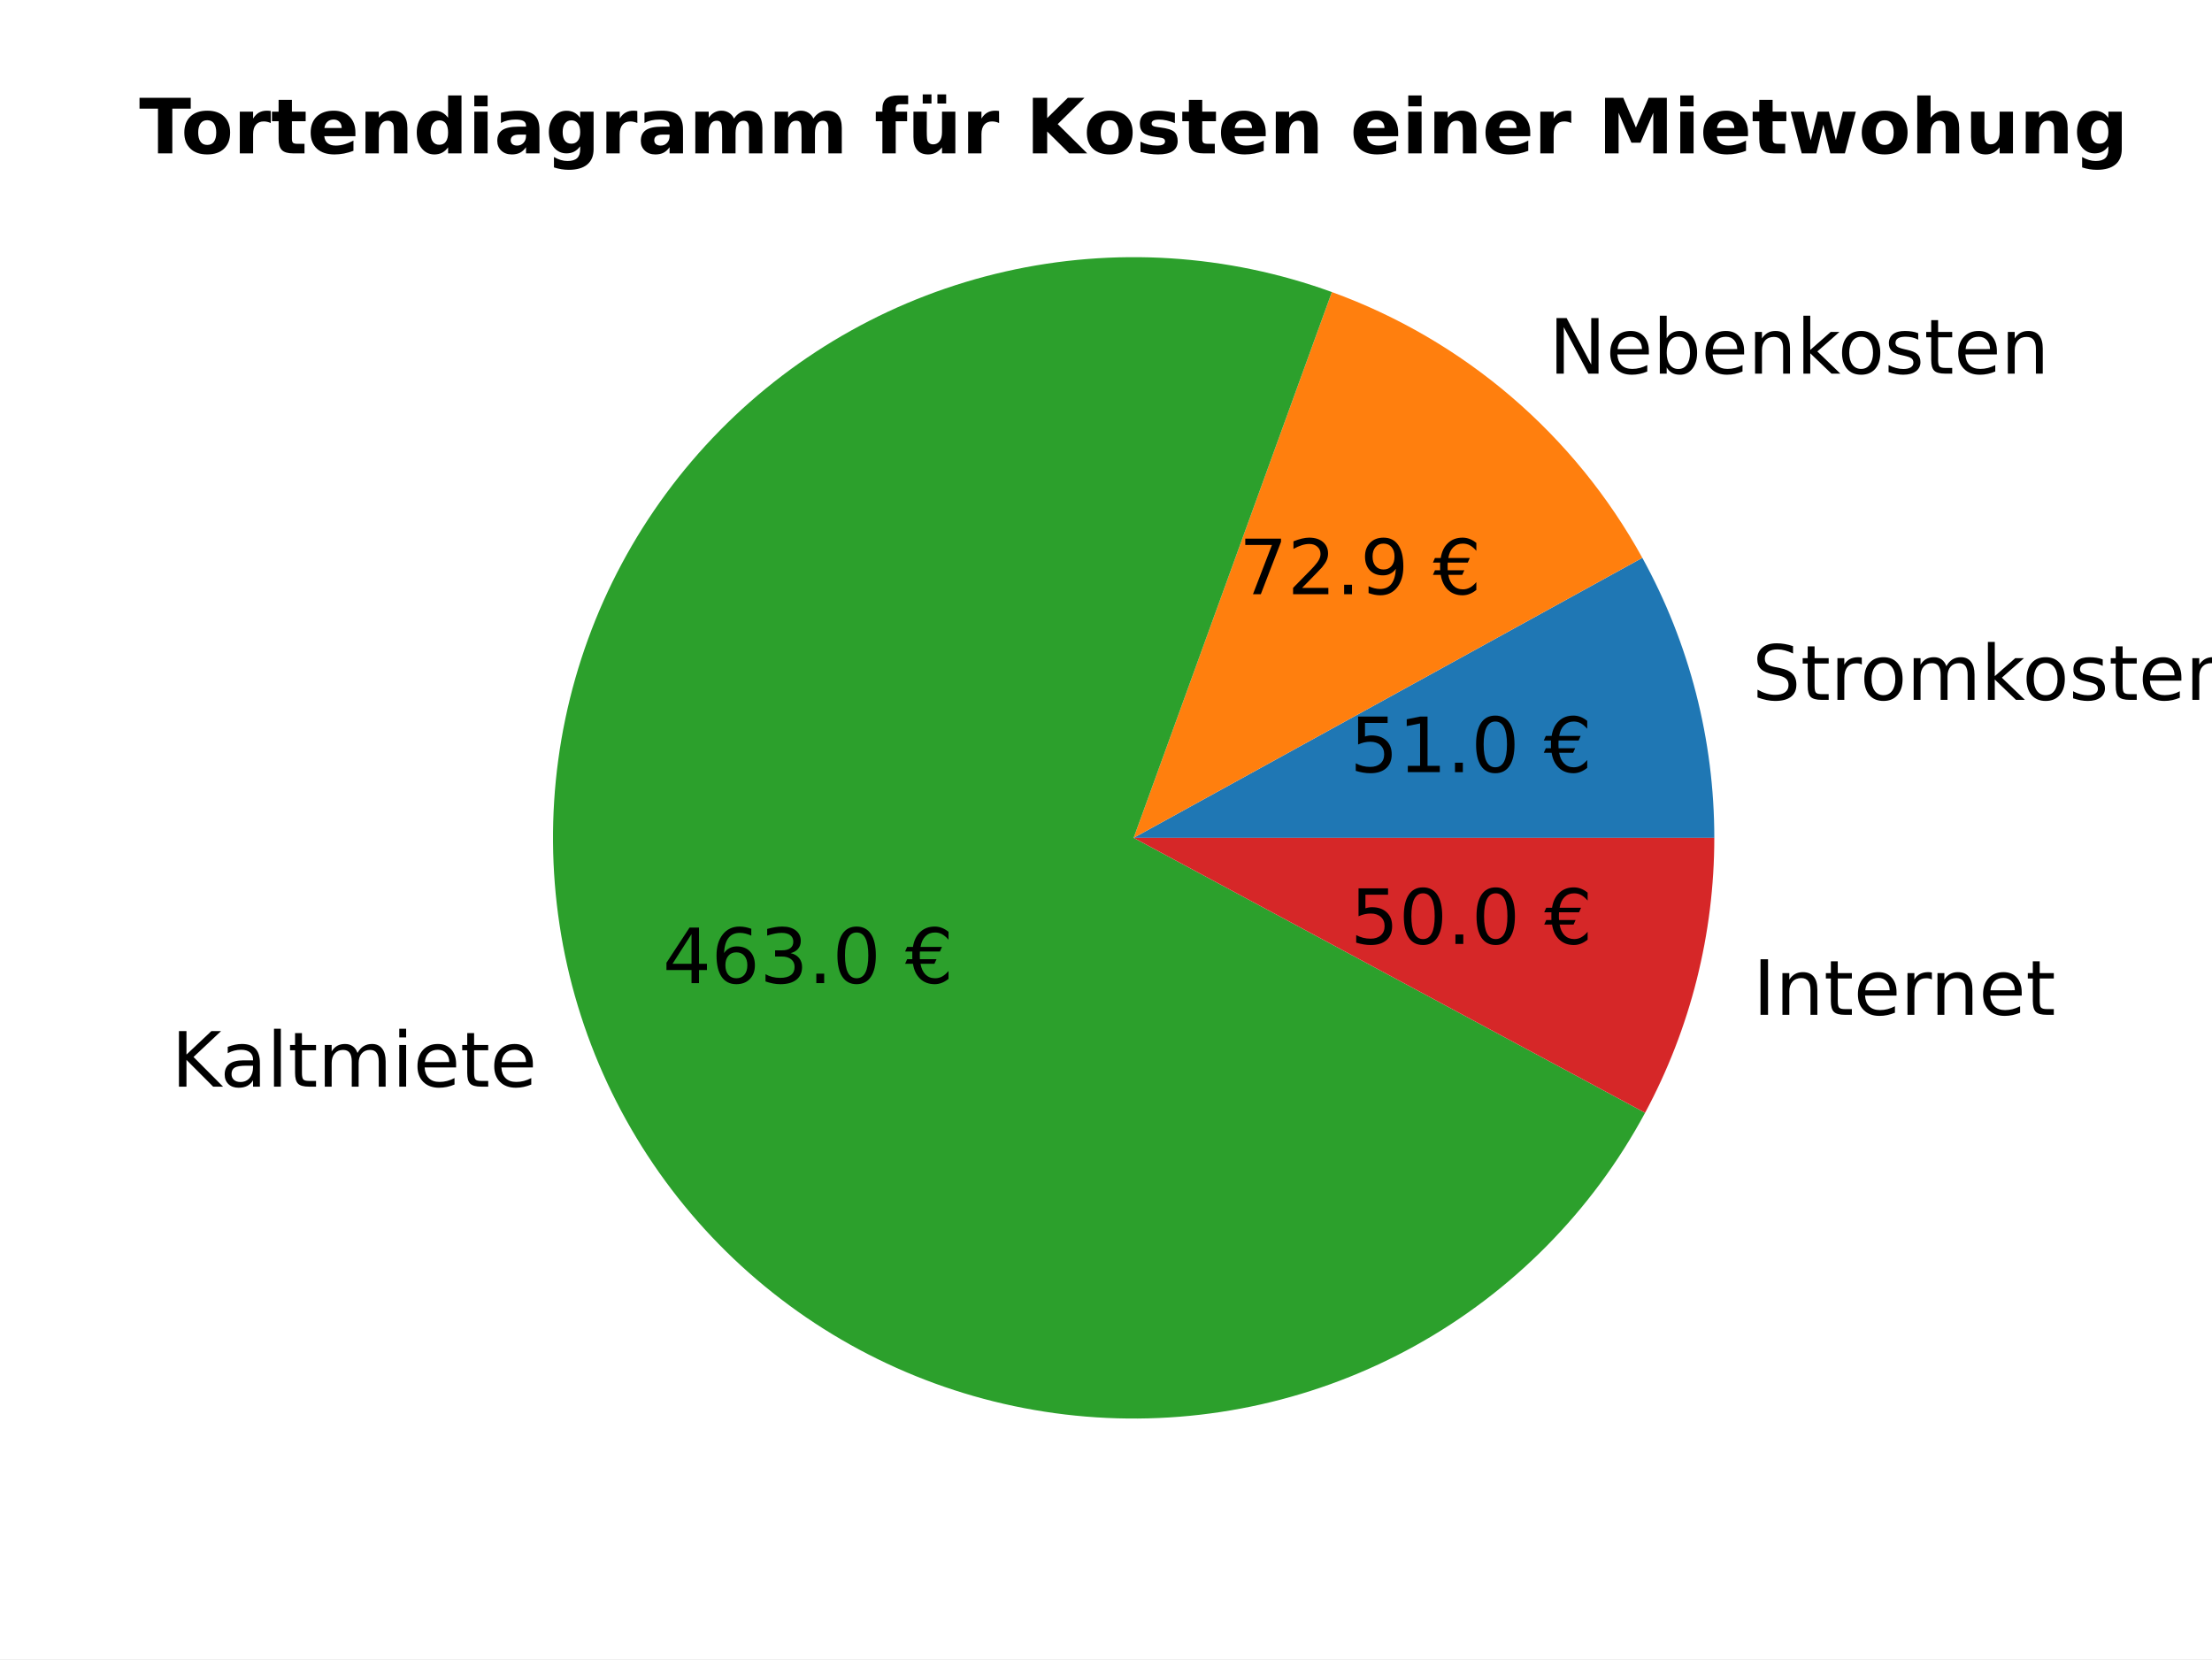
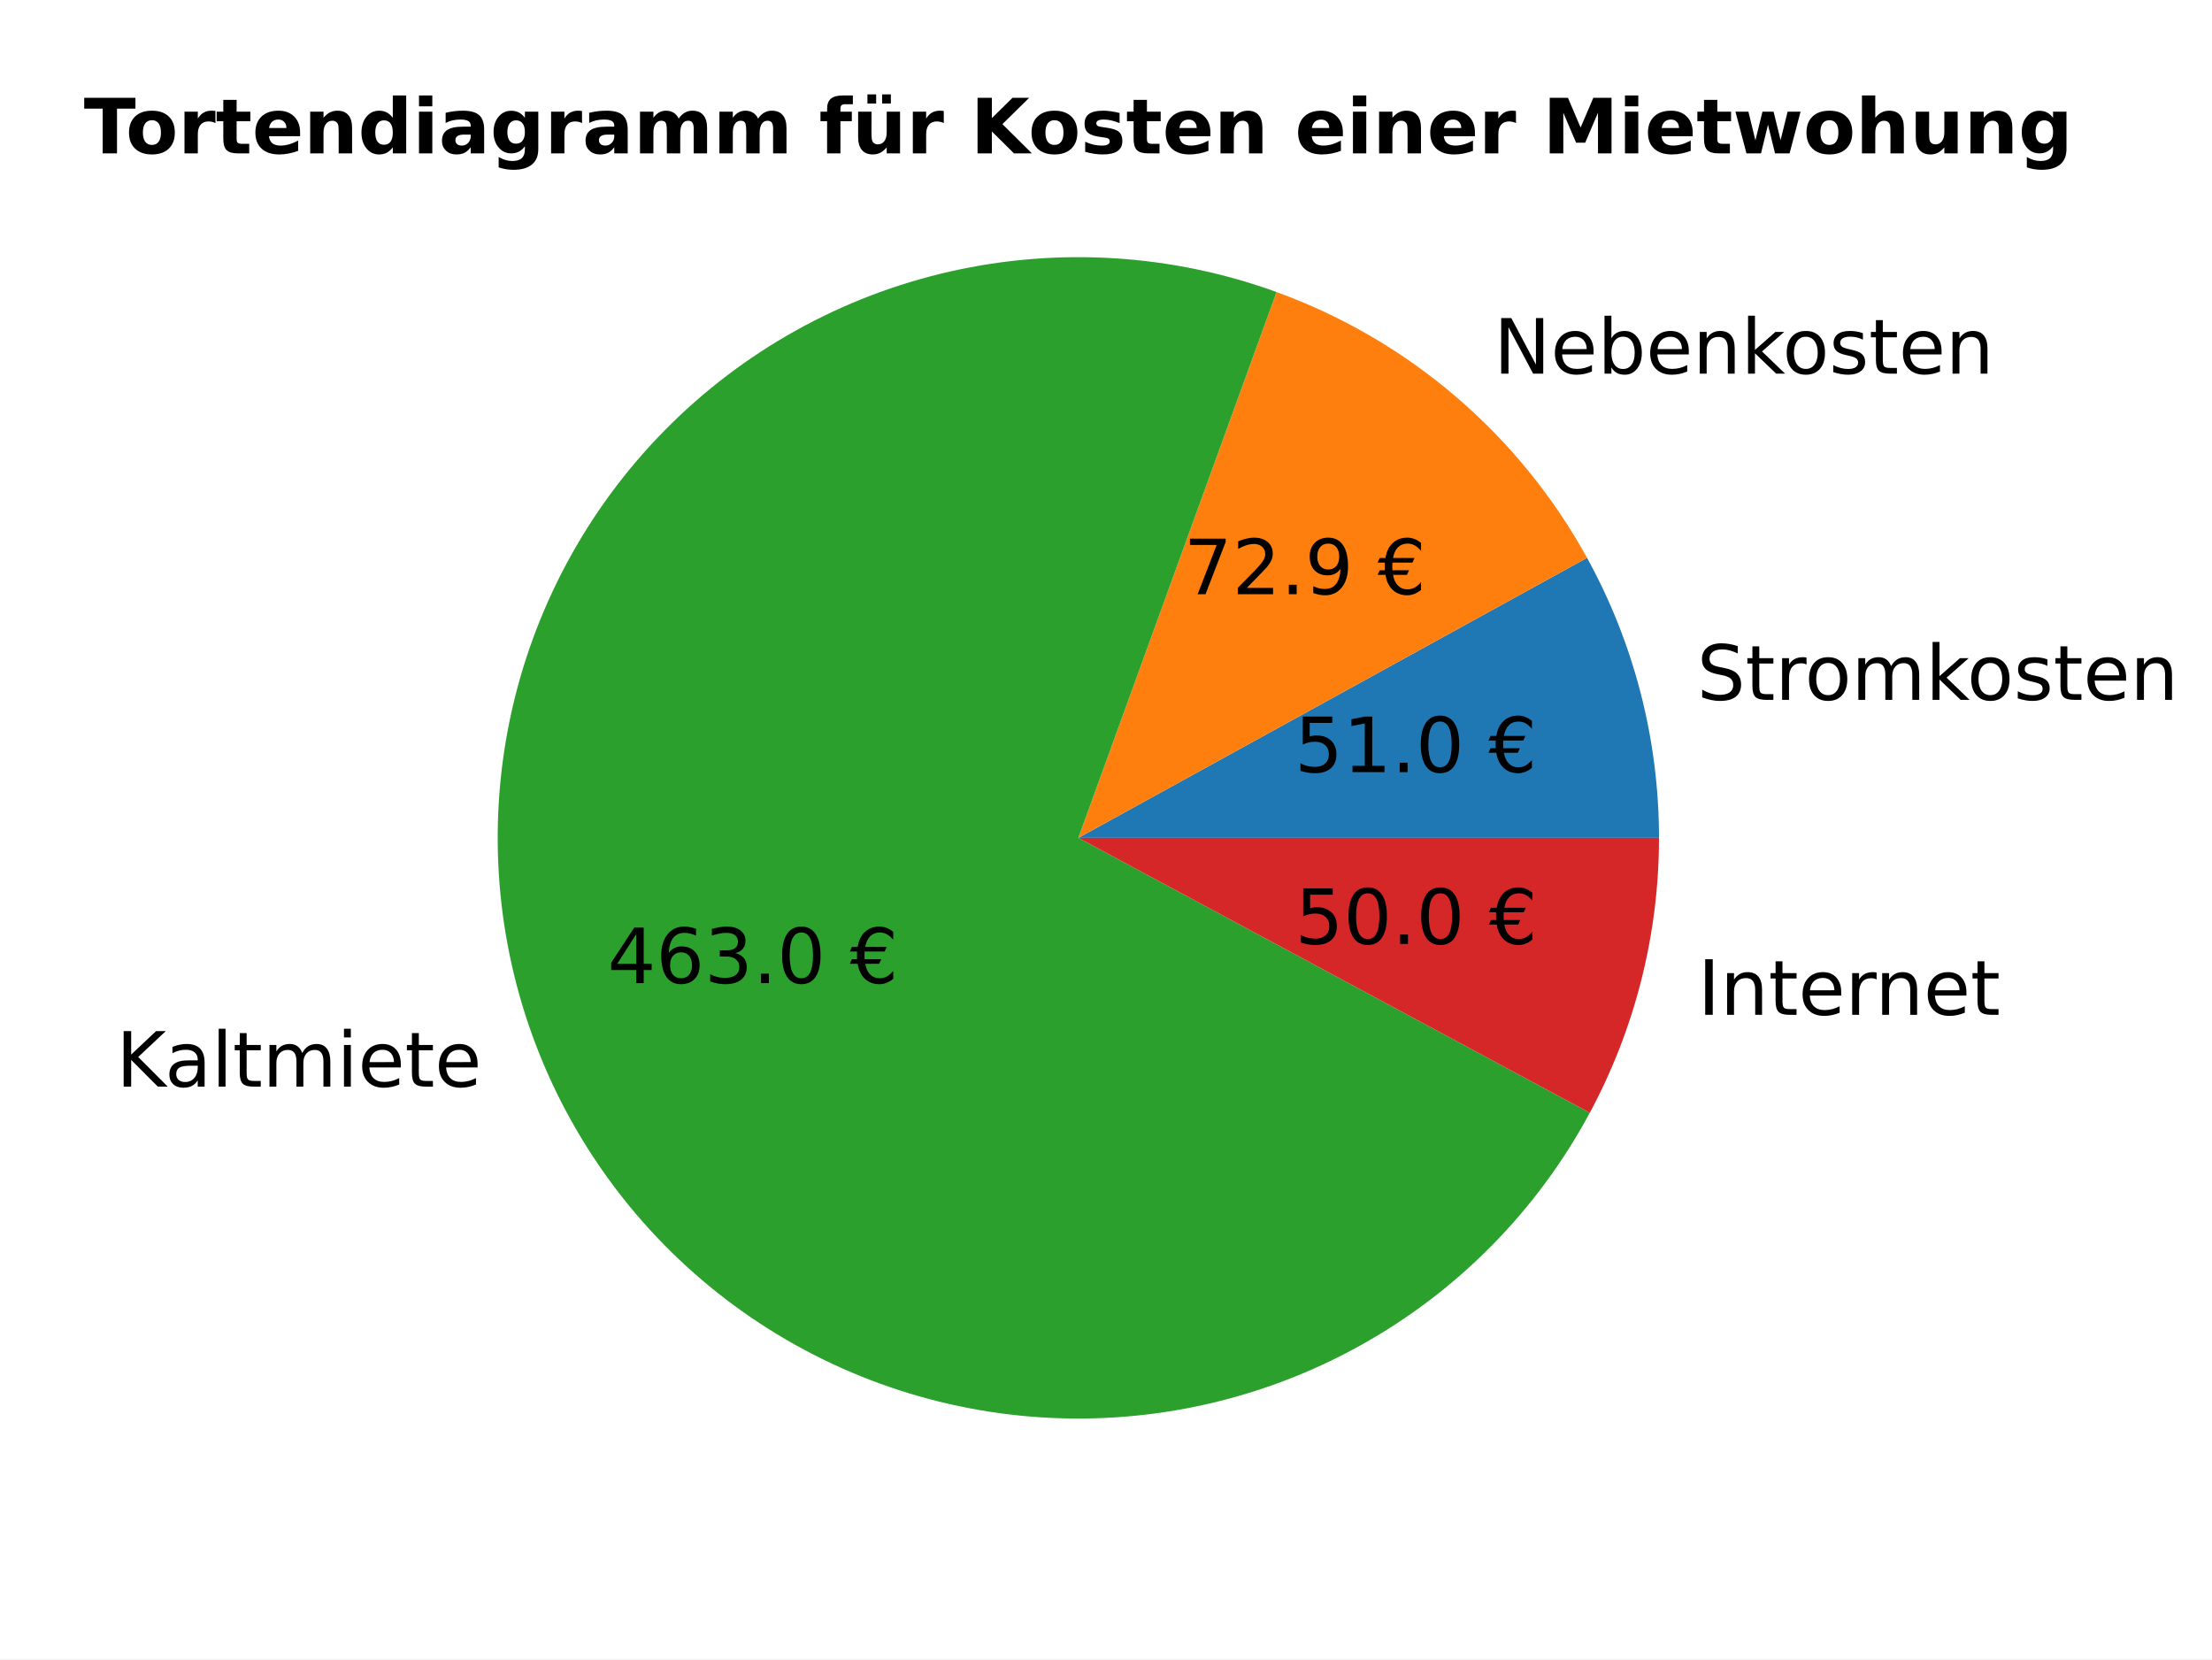
<svg xmlns="http://www.w3.org/2000/svg" xmlns:xlink="http://www.w3.org/1999/xlink" width="290.268pt" height="217.701pt" viewBox="0 0 290.268 217.701" version="1.1">
  <defs>
    <style type="text/css">*{stroke-linejoin: round; stroke-linecap: butt}</style>
  </defs>
  <g id="figure_1">
    <g id="patch_1">
      <path d="M 0 217.701  L 290.268 217.701  L 290.268 0  L 0 0  z " style="fill: #ffffff" />
    </g>
    <g id="axes_1">
      <g id="patch_2">
-         <path d="M 224.958 109.939  C 224.958 103.54 224.152 97.167 222.559 90.971  C 220.966 84.774 218.599 78.802 215.514 73.197  L 148.762 109.939  z " style="fill: #1f77b4" />
+         <path d="M 217.701 109.939  C 217.701 103.54 216.895 97.167 215.302 90.971  C 213.709 84.774 211.342 78.802 208.257 73.197  L 141.505 109.939  z " style="fill: #1f77b4" />
      </g>
      <g id="patch_3">
-         <path d="M 215.514 73.197  C 211.097 65.173 205.27 58.012 198.313 52.056  C 191.356 46.1 183.381 41.447 174.773 38.321  L 148.762 109.939  z " style="fill: #ff7f0e" />
+         <path d="M 208.257 73.197  C 203.841 65.173 198.014 58.012 191.056 52.056  C 184.099 46.1 176.125 41.447 167.516 38.321  L 141.505 109.939  z " style="fill: #ff7f0e" />
      </g>
      <g id="patch_4">
-         <path d="M 174.773 38.321  C 161.051 33.337 146.182 32.4 131.943 35.623  C 117.704 38.845 104.687 46.093 94.448 56.499  C 84.209 66.906 77.174 80.039 74.183 94.328  C 71.192 108.617 72.37 123.469 77.575 137.109  C 82.781 150.748 91.799 162.608 103.55 171.27  C 115.3 179.933 129.297 185.039 143.866 185.977  C 158.435 186.915 172.97 183.646 185.735 176.562  C 198.5 169.478 208.964 158.873 215.876 146.014  L 148.762 109.939  z " style="fill: #2ca02c" />
+         <path d="M 167.516 38.321  C 153.794 33.337 138.925 32.4 124.686 35.623  C 110.448 38.845 97.43 46.093 87.192 56.499  C 76.953 66.906 69.917 80.039 66.926 94.328  C 63.935 108.617 65.113 123.469 70.319 137.109  C 75.524 150.748 84.542 162.608 96.293 171.27  C 108.044 179.933 122.04 185.039 136.609 185.977  C 151.178 186.915 165.714 183.646 178.479 176.562  C 191.244 169.478 201.708 158.873 208.62 146.014  L 141.505 109.939  z " style="fill: #2ca02c" />
      </g>
      <g id="patch_5">
-         <path d="M 215.876 146.014  C 218.846 140.49 221.121 134.621 222.652 128.539  C 224.183 122.457 224.958 116.21 224.958 109.939  L 148.762 109.939  z " style="fill: #d62728" />
+         <path d="M 208.62 146.014  C 211.589 140.49 213.865 134.621 215.396 128.539  C 216.927 122.457 217.701 116.21 217.701 109.939  L 141.505 109.939  z " style="fill: #d62728" />
      </g>
      <g id="matplotlib.axis_1" />
      <g id="matplotlib.axis_2" />
      <g id="text_1">
-         <g transform="translate(229.9384 91.83306) scale(0.1 -0.1)">
+         <g transform="translate(222.6817 91.83306) scale(0.1 -0.1)">
          <defs>
            <path id="DejaVuSans-53" d="M 3425 4513  L 3425 3897  Q 3066 4069 2747 4153  Q 2428 4238 2131 4238  Q 1616 4238 1336 4038  Q 1056 3838 1056 3469  Q 1056 3159 1242 3001  Q 1428 2844 1947 2747  L 2328 2669  Q 3034 2534 3370 2195  Q 3706 1856 3706 1288  Q 3706 609 3251 259  Q 2797 -91 1919 -91  Q 1588 -91 1214 -16  Q 841 59 441 206  L 441 856  Q 825 641 1194 531  Q 1563 422 1919 422  Q 2459 422 2753 634  Q 3047 847 3047 1241  Q 3047 1584 2836 1778  Q 2625 1972 2144 2069  L 1759 2144  Q 1053 2284 737 2584  Q 422 2884 422 3419  Q 422 4038 858 4394  Q 1294 4750 2059 4750  Q 2388 4750 2728 4690  Q 3069 4631 3425 4513  z " transform="scale(0.015625)" />
            <path id="DejaVuSans-74" d="M 1172 4494  L 1172 3500  L 2356 3500  L 2356 3053  L 1172 3053  L 1172 1153  Q 1172 725 1289 603  Q 1406 481 1766 481  L 2356 481  L 2356 0  L 1766 0  Q 1100 0 847 248  Q 594 497 594 1153  L 594 3053  L 172 3053  L 172 3500  L 594 3500  L 594 4494  L 1172 4494  z " transform="scale(0.015625)" />
            <path id="DejaVuSans-72" d="M 2631 2963  Q 2534 3019 2420 3045  Q 2306 3072 2169 3072  Q 1681 3072 1420 2755  Q 1159 2438 1159 1844  L 1159 0  L 581 0  L 581 3500  L 1159 3500  L 1159 2956  Q 1341 3275 1631 3429  Q 1922 3584 2338 3584  Q 2397 3584 2469 3576  Q 2541 3569 2628 3553  L 2631 2963  z " transform="scale(0.015625)" />
            <path id="DejaVuSans-6f" d="M 1959 3097  Q 1497 3097 1228 2736  Q 959 2375 959 1747  Q 959 1119 1226 758  Q 1494 397 1959 397  Q 2419 397 2687 759  Q 2956 1122 2956 1747  Q 2956 2369 2687 2733  Q 2419 3097 1959 3097  z M 1959 3584  Q 2709 3584 3137 3096  Q 3566 2609 3566 1747  Q 3566 888 3137 398  Q 2709 -91 1959 -91  Q 1206 -91 779 398  Q 353 888 353 1747  Q 353 2609 779 3096  Q 1206 3584 1959 3584  z " transform="scale(0.015625)" />
            <path id="DejaVuSans-6d" d="M 3328 2828  Q 3544 3216 3844 3400  Q 4144 3584 4550 3584  Q 5097 3584 5394 3201  Q 5691 2819 5691 2113  L 5691 0  L 5113 0  L 5113 2094  Q 5113 2597 4934 2840  Q 4756 3084 4391 3084  Q 3944 3084 3684 2787  Q 3425 2491 3425 1978  L 3425 0  L 2847 0  L 2847 2094  Q 2847 2600 2669 2842  Q 2491 3084 2119 3084  Q 1678 3084 1418 2786  Q 1159 2488 1159 1978  L 1159 0  L 581 0  L 581 3500  L 1159 3500  L 1159 2956  Q 1356 3278 1631 3431  Q 1906 3584 2284 3584  Q 2666 3584 2933 3390  Q 3200 3197 3328 2828  z " transform="scale(0.015625)" />
            <path id="DejaVuSans-6b" d="M 581 4863  L 1159 4863  L 1159 1991  L 2875 3500  L 3609 3500  L 1753 1863  L 3688 0  L 2938 0  L 1159 1709  L 1159 0  L 581 0  L 581 4863  z " transform="scale(0.015625)" />
            <path id="DejaVuSans-73" d="M 2834 3397  L 2834 2853  Q 2591 2978 2328 3040  Q 2066 3103 1784 3103  Q 1356 3103 1142 2972  Q 928 2841 928 2578  Q 928 2378 1081 2264  Q 1234 2150 1697 2047  L 1894 2003  Q 2506 1872 2764 1633  Q 3022 1394 3022 966  Q 3022 478 2636 193  Q 2250 -91 1575 -91  Q 1294 -91 989 -36  Q 684 19 347 128  L 347 722  Q 666 556 975 473  Q 1284 391 1588 391  Q 1994 391 2212 530  Q 2431 669 2431 922  Q 2431 1156 2273 1281  Q 2116 1406 1581 1522  L 1381 1569  Q 847 1681 609 1914  Q 372 2147 372 2553  Q 372 3047 722 3315  Q 1072 3584 1716 3584  Q 2034 3584 2315 3537  Q 2597 3491 2834 3397  z " transform="scale(0.015625)" />
            <path id="DejaVuSans-65" d="M 3597 1894  L 3597 1613  L 953 1613  Q 991 1019 1311 708  Q 1631 397 2203 397  Q 2534 397 2845 478  Q 3156 559 3463 722  L 3463 178  Q 3153 47 2828 -22  Q 2503 -91 2169 -91  Q 1331 -91 842 396  Q 353 884 353 1716  Q 353 2575 817 3079  Q 1281 3584 2069 3584  Q 2775 3584 3186 3129  Q 3597 2675 3597 1894  z M 3022 2063  Q 3016 2534 2758 2815  Q 2500 3097 2075 3097  Q 1594 3097 1305 2825  Q 1016 2553 972 2059  L 3022 2063  z " transform="scale(0.015625)" />
            <path id="DejaVuSans-6e" d="M 3513 2113  L 3513 0  L 2938 0  L 2938 2094  Q 2938 2591 2744 2837  Q 2550 3084 2163 3084  Q 1697 3084 1428 2787  Q 1159 2491 1159 1978  L 1159 0  L 581 0  L 581 3500  L 1159 3500  L 1159 2956  Q 1366 3272 1645 3428  Q 1925 3584 2291 3584  Q 2894 3584 3203 3211  Q 3513 2838 3513 2113  z " transform="scale(0.015625)" />
          </defs>
          <use xlink:href="#DejaVuSans-53" />
          <use xlink:href="#DejaVuSans-74" transform="translate(63.47656 0)" />
          <use xlink:href="#DejaVuSans-72" transform="translate(102.6855 0)" />
          <use xlink:href="#DejaVuSans-6f" transform="translate(141.5488 0)" />
          <use xlink:href="#DejaVuSans-6d" transform="translate(202.7305 0)" />
          <use xlink:href="#DejaVuSans-6b" transform="translate(300.1426 0)" />
          <use xlink:href="#DejaVuSans-6f" transform="translate(354.4277 0)" />
          <use xlink:href="#DejaVuSans-73" transform="translate(415.6094 0)" />
          <use xlink:href="#DejaVuSans-74" transform="translate(467.709 0)" />
          <use xlink:href="#DejaVuSans-65" transform="translate(506.918 0)" />
          <use xlink:href="#DejaVuSans-6e" transform="translate(568.4414 0)" />
        </g>
      </g>
      <g id="text_2">
-         <g transform="translate(177.137 101.3172) scale(0.1 -0.1)">
+         <g transform="translate(169.8803 101.3172) scale(0.1 -0.1)">
          <defs>
            <path id="DejaVuSans-35" d="M 691 4666  L 3169 4666  L 3169 4134  L 1269 4134  L 1269 2991  Q 1406 3038 1543 3061  Q 1681 3084 1819 3084  Q 2600 3084 3056 2656  Q 3513 2228 3513 1497  Q 3513 744 3044 326  Q 2575 -91 1722 -91  Q 1428 -91 1123 -41  Q 819 9 494 109  L 494 744  Q 775 591 1075 516  Q 1375 441 1709 441  Q 2250 441 2565 725  Q 2881 1009 2881 1497  Q 2881 1984 2565 2268  Q 2250 2553 1709 2553  Q 1456 2553 1204 2497  Q 953 2441 691 2322  L 691 4666  z " transform="scale(0.015625)" />
            <path id="DejaVuSans-31" d="M 794 531  L 1825 531  L 1825 4091  L 703 3866  L 703 4441  L 1819 4666  L 2450 4666  L 2450 531  L 3481 531  L 3481 0  L 794 0  L 794 531  z " transform="scale(0.015625)" />
            <path id="DejaVuSans-2e" d="M 684 794  L 1344 794  L 1344 0  L 684 0  L 684 794  z " transform="scale(0.015625)" />
            <path id="DejaVuSans-30" d="M 2034 4250  Q 1547 4250 1301 3770  Q 1056 3291 1056 2328  Q 1056 1369 1301 889  Q 1547 409 2034 409  Q 2525 409 2770 889  Q 3016 1369 3016 2328  Q 3016 3291 2770 3770  Q 2525 4250 2034 4250  z M 2034 4750  Q 2819 4750 3233 4129  Q 3647 3509 3647 2328  Q 3647 1150 3233 529  Q 2819 -91 2034 -91  Q 1250 -91 836 529  Q 422 1150 422 2328  Q 422 3509 836 4129  Q 1250 4750 2034 4750  z " transform="scale(0.015625)" />
            <path id="DejaVuSans-20" transform="scale(0.015625)" />
            <path id="DejaVuSans-20ac" d="M 3647 4306  L 3647 3641  Q 3363 3969 3098 4109  Q 2834 4250 2516 4250  Q 2025 4250 1709 3937  Q 1394 3625 1294 3041  L 3097 3041  L 2925 2656  L 1244 2656  Q 1238 2581 1236 2509  Q 1234 2438 1234 2328  Q 1234 2228 1236 2156  Q 1238 2084 1244 2009  L 2638 2009  L 2463 1625  L 1294 1625  Q 1394 1041 1709 725  Q 2025 409 2516 409  Q 2834 409 3098 550  Q 3363 691 3647 1019  L 3647 359  Q 3369 134 3080 21  Q 2791 -91 2491 -91  Q 1750 -91 1267 362  Q 784 816 659 1625  L 0 1625  L 172 2009  L 606 2009  Q 606 2081 604 2154  Q 603 2228 603 2328  Q 603 2438 604 2511  Q 606 2584 606 2656  L 0 2656  L 172 3041  L 659 3041  Q 784 3844 1268 4297  Q 1753 4750 2491 4750  Q 2797 4750 3086 4639  Q 3375 4528 3647 4306  z " transform="scale(0.015625)" />
          </defs>
          <use xlink:href="#DejaVuSans-35" />
          <use xlink:href="#DejaVuSans-31" transform="translate(63.62305 0)" />
          <use xlink:href="#DejaVuSans-2e" transform="translate(127.2461 0)" />
          <use xlink:href="#DejaVuSans-30" transform="translate(159.0332 0)" />
          <use xlink:href="#DejaVuSans-20" transform="translate(222.6562 0)" />
          <use xlink:href="#DejaVuSans-20ac" transform="translate(254.4434 0)" />
        </g>
      </g>
      <g id="text_3">
-         <g transform="translate(203.2681 49.02681) scale(0.1 -0.1)">
+         <g transform="translate(196.0114 49.02681) scale(0.1 -0.1)">
          <defs>
            <path id="DejaVuSans-4e" d="M 628 4666  L 1478 4666  L 3547 763  L 3547 4666  L 4159 4666  L 4159 0  L 3309 0  L 1241 3903  L 1241 0  L 628 0  L 628 4666  z " transform="scale(0.015625)" />
            <path id="DejaVuSans-62" d="M 3116 1747  Q 3116 2381 2855 2742  Q 2594 3103 2138 3103  Q 1681 3103 1420 2742  Q 1159 2381 1159 1747  Q 1159 1113 1420 752  Q 1681 391 2138 391  Q 2594 391 2855 752  Q 3116 1113 3116 1747  z M 1159 2969  Q 1341 3281 1617 3432  Q 1894 3584 2278 3584  Q 2916 3584 3314 3078  Q 3713 2572 3713 1747  Q 3713 922 3314 415  Q 2916 -91 2278 -91  Q 1894 -91 1617 61  Q 1341 213 1159 525  L 1159 0  L 581 0  L 581 4863  L 1159 4863  L 1159 2969  z " transform="scale(0.015625)" />
          </defs>
          <use xlink:href="#DejaVuSans-4e" />
          <use xlink:href="#DejaVuSans-65" transform="translate(74.80469 0)" />
          <use xlink:href="#DejaVuSans-62" transform="translate(136.3281 0)" />
          <use xlink:href="#DejaVuSans-65" transform="translate(199.8047 0)" />
          <use xlink:href="#DejaVuSans-6e" transform="translate(261.3281 0)" />
          <use xlink:href="#DejaVuSans-6b" transform="translate(324.707 0)" />
          <use xlink:href="#DejaVuSans-6f" transform="translate(378.9922 0)" />
          <use xlink:href="#DejaVuSans-73" transform="translate(440.1738 0)" />
          <use xlink:href="#DejaVuSans-74" transform="translate(492.2734 0)" />
          <use xlink:href="#DejaVuSans-65" transform="translate(531.4824 0)" />
          <use xlink:href="#DejaVuSans-6e" transform="translate(593.0059 0)" />
        </g>
      </g>
      <g id="text_4">
-         <g transform="translate(162.5895 77.96832) scale(0.1 -0.1)">
+         <g transform="translate(155.3328 77.96832) scale(0.1 -0.1)">
          <defs>
            <path id="DejaVuSans-37" d="M 525 4666  L 3525 4666  L 3525 4397  L 1831 0  L 1172 0  L 2766 4134  L 525 4134  L 525 4666  z " transform="scale(0.015625)" />
            <path id="DejaVuSans-32" d="M 1228 531  L 3431 531  L 3431 0  L 469 0  L 469 531  Q 828 903 1448 1529  Q 2069 2156 2228 2338  Q 2531 2678 2651 2914  Q 2772 3150 2772 3378  Q 2772 3750 2511 3984  Q 2250 4219 1831 4219  Q 1534 4219 1204 4116  Q 875 4013 500 3803  L 500 4441  Q 881 4594 1212 4672  Q 1544 4750 1819 4750  Q 2544 4750 2975 4387  Q 3406 4025 3406 3419  Q 3406 3131 3298 2873  Q 3191 2616 2906 2266  Q 2828 2175 2409 1742  Q 1991 1309 1228 531  z " transform="scale(0.015625)" />
            <path id="DejaVuSans-39" d="M 703 97  L 703 672  Q 941 559 1184 500  Q 1428 441 1663 441  Q 2288 441 2617 861  Q 2947 1281 2994 2138  Q 2813 1869 2534 1725  Q 2256 1581 1919 1581  Q 1219 1581 811 2004  Q 403 2428 403 3163  Q 403 3881 828 4315  Q 1253 4750 1959 4750  Q 2769 4750 3195 4129  Q 3622 3509 3622 2328  Q 3622 1225 3098 567  Q 2575 -91 1691 -91  Q 1453 -91 1209 -44  Q 966 3 703 97  z M 1959 2075  Q 2384 2075 2632 2365  Q 2881 2656 2881 3163  Q 2881 3666 2632 3958  Q 2384 4250 1959 4250  Q 1534 4250 1286 3958  Q 1038 3666 1038 3163  Q 1038 2656 1286 2365  Q 1534 2075 1959 2075  z " transform="scale(0.015625)" />
          </defs>
          <use xlink:href="#DejaVuSans-37" />
          <use xlink:href="#DejaVuSans-32" transform="translate(63.62305 0)" />
          <use xlink:href="#DejaVuSans-2e" transform="translate(127.2461 0)" />
          <use xlink:href="#DejaVuSans-39" transform="translate(159.0332 0)" />
          <use xlink:href="#DejaVuSans-20" transform="translate(222.6562 0)" />
          <use xlink:href="#DejaVuSans-20ac" transform="translate(254.4434 0)" />
        </g>
      </g>
      <g id="text_5">
-         <g transform="translate(22.50203 142.5849) scale(0.1 -0.1)">
+         <g transform="translate(15.24534 142.5849) scale(0.1 -0.1)">
          <defs>
            <path id="DejaVuSans-4b" d="M 628 4666  L 1259 4666  L 1259 2694  L 3353 4666  L 4166 4666  L 1850 2491  L 4331 0  L 3500 0  L 1259 2247  L 1259 0  L 628 0  L 628 4666  z " transform="scale(0.015625)" />
            <path id="DejaVuSans-61" d="M 2194 1759  Q 1497 1759 1228 1600  Q 959 1441 959 1056  Q 959 750 1161 570  Q 1363 391 1709 391  Q 2188 391 2477 730  Q 2766 1069 2766 1631  L 2766 1759  L 2194 1759  z M 3341 1997  L 3341 0  L 2766 0  L 2766 531  Q 2569 213 2275 61  Q 1981 -91 1556 -91  Q 1019 -91 701 211  Q 384 513 384 1019  Q 384 1609 779 1909  Q 1175 2209 1959 2209  L 2766 2209  L 2766 2266  Q 2766 2663 2505 2880  Q 2244 3097 1772 3097  Q 1472 3097 1187 3025  Q 903 2953 641 2809  L 641 3341  Q 956 3463 1253 3523  Q 1550 3584 1831 3584  Q 2591 3584 2966 3190  Q 3341 2797 3341 1997  z " transform="scale(0.015625)" />
            <path id="DejaVuSans-6c" d="M 603 4863  L 1178 4863  L 1178 0  L 603 0  L 603 4863  z " transform="scale(0.015625)" />
            <path id="DejaVuSans-69" d="M 603 3500  L 1178 3500  L 1178 0  L 603 0  L 603 3500  z M 603 4863  L 1178 4863  L 1178 4134  L 603 4134  L 603 4863  z " transform="scale(0.015625)" />
          </defs>
          <use xlink:href="#DejaVuSans-4b" />
          <use xlink:href="#DejaVuSans-61" transform="translate(63.82617 0)" />
          <use xlink:href="#DejaVuSans-6c" transform="translate(125.1055 0)" />
          <use xlink:href="#DejaVuSans-74" transform="translate(152.8887 0)" />
          <use xlink:href="#DejaVuSans-6d" transform="translate(192.0977 0)" />
          <use xlink:href="#DejaVuSans-69" transform="translate(289.5098 0)" />
          <use xlink:href="#DejaVuSans-65" transform="translate(317.293 0)" />
          <use xlink:href="#DejaVuSans-74" transform="translate(378.8164 0)" />
          <use xlink:href="#DejaVuSans-65" transform="translate(418.0254 0)" />
        </g>
      </g>
      <g id="text_6">
-         <g transform="translate(86.96569 129) scale(0.1 -0.1)">
+         <g transform="translate(79.709 129) scale(0.1 -0.1)">
          <defs>
            <path id="DejaVuSans-34" d="M 2419 4116  L 825 1625  L 2419 1625  L 2419 4116  z M 2253 4666  L 3047 4666  L 3047 1625  L 3713 1625  L 3713 1100  L 3047 1100  L 3047 0  L 2419 0  L 2419 1100  L 313 1100  L 313 1709  L 2253 4666  z " transform="scale(0.015625)" />
            <path id="DejaVuSans-36" d="M 2113 2584  Q 1688 2584 1439 2293  Q 1191 2003 1191 1497  Q 1191 994 1439 701  Q 1688 409 2113 409  Q 2538 409 2786 701  Q 3034 994 3034 1497  Q 3034 2003 2786 2293  Q 2538 2584 2113 2584  z M 3366 4563  L 3366 3988  Q 3128 4100 2886 4159  Q 2644 4219 2406 4219  Q 1781 4219 1451 3797  Q 1122 3375 1075 2522  Q 1259 2794 1537 2939  Q 1816 3084 2150 3084  Q 2853 3084 3261 2657  Q 3669 2231 3669 1497  Q 3669 778 3244 343  Q 2819 -91 2113 -91  Q 1303 -91 875 529  Q 447 1150 447 2328  Q 447 3434 972 4092  Q 1497 4750 2381 4750  Q 2619 4750 2861 4703  Q 3103 4656 3366 4563  z " transform="scale(0.015625)" />
            <path id="DejaVuSans-33" d="M 2597 2516  Q 3050 2419 3304 2112  Q 3559 1806 3559 1356  Q 3559 666 3084 287  Q 2609 -91 1734 -91  Q 1441 -91 1130 -33  Q 819 25 488 141  L 488 750  Q 750 597 1062 519  Q 1375 441 1716 441  Q 2309 441 2620 675  Q 2931 909 2931 1356  Q 2931 1769 2642 2001  Q 2353 2234 1838 2234  L 1294 2234  L 1294 2753  L 1863 2753  Q 2328 2753 2575 2939  Q 2822 3125 2822 3475  Q 2822 3834 2567 4026  Q 2313 4219 1838 4219  Q 1578 4219 1281 4162  Q 984 4106 628 3988  L 628 4550  Q 988 4650 1302 4700  Q 1616 4750 1894 4750  Q 2613 4750 3031 4423  Q 3450 4097 3450 3541  Q 3450 3153 3228 2886  Q 3006 2619 2597 2516  z " transform="scale(0.015625)" />
          </defs>
          <use xlink:href="#DejaVuSans-34" />
          <use xlink:href="#DejaVuSans-36" transform="translate(63.62305 0)" />
          <use xlink:href="#DejaVuSans-33" transform="translate(127.2461 0)" />
          <use xlink:href="#DejaVuSans-2e" transform="translate(190.8691 0)" />
          <use xlink:href="#DejaVuSans-30" transform="translate(222.6562 0)" />
          <use xlink:href="#DejaVuSans-20" transform="translate(286.2793 0)" />
          <use xlink:href="#DejaVuSans-20ac" transform="translate(318.0664 0)" />
        </g>
      </g>
      <g id="text_7">
-         <g transform="translate(230.0414 133.1585) scale(0.1 -0.1)">
+         <g transform="translate(222.7847 133.1585) scale(0.1 -0.1)">
          <defs>
            <path id="DejaVuSans-49" d="M 628 4666  L 1259 4666  L 1259 0  L 628 0  L 628 4666  z " transform="scale(0.015625)" />
          </defs>
          <use xlink:href="#DejaVuSans-49" />
          <use xlink:href="#DejaVuSans-6e" transform="translate(29.49219 0)" />
          <use xlink:href="#DejaVuSans-74" transform="translate(92.87109 0)" />
          <use xlink:href="#DejaVuSans-65" transform="translate(132.0801 0)" />
          <use xlink:href="#DejaVuSans-72" transform="translate(193.6035 0)" />
          <use xlink:href="#DejaVuSans-6e" transform="translate(232.9668 0)" />
          <use xlink:href="#DejaVuSans-65" transform="translate(296.3457 0)" />
          <use xlink:href="#DejaVuSans-74" transform="translate(357.8691 0)" />
        </g>
      </g>
      <g id="text_8">
-         <g transform="translate(177.1931 123.8583) scale(0.1 -0.1)">
+         <g transform="translate(169.9364 123.8583) scale(0.1 -0.1)">
          <use xlink:href="#DejaVuSans-35" />
          <use xlink:href="#DejaVuSans-30" transform="translate(63.62305 0)" />
          <use xlink:href="#DejaVuSans-2e" transform="translate(127.2461 0)" />
          <use xlink:href="#DejaVuSans-30" transform="translate(159.0332 0)" />
          <use xlink:href="#DejaVuSans-20" transform="translate(222.6562 0)" />
          <use xlink:href="#DejaVuSans-20ac" transform="translate(254.4434 0)" />
        </g>
      </g>
      <g id="text_9">
-         <g transform="translate(18.26064 20.12409) scale(0.1 -0.1)">
+         <g transform="translate(11.00395 20.12409) scale(0.1 -0.1)">
          <defs>
            <path id="DejaVuSans-Bold-54" d="M 31 4666  L 4331 4666  L 4331 3756  L 2784 3756  L 2784 0  L 1581 0  L 1581 3756  L 31 3756  L 31 4666  z " transform="scale(0.015625)" />
            <path id="DejaVuSans-Bold-6f" d="M 2203 2784  Q 1831 2784 1636 2517  Q 1441 2250 1441 1747  Q 1441 1244 1636 976  Q 1831 709 2203 709  Q 2569 709 2762 976  Q 2956 1244 2956 1747  Q 2956 2250 2762 2517  Q 2569 2784 2203 2784  z M 2203 3584  Q 3106 3584 3614 3096  Q 4122 2609 4122 1747  Q 4122 884 3614 396  Q 3106 -91 2203 -91  Q 1297 -91 786 396  Q 275 884 275 1747  Q 275 2609 786 3096  Q 1297 3584 2203 3584  z " transform="scale(0.015625)" />
            <path id="DejaVuSans-Bold-72" d="M 3138 2547  Q 2991 2616 2845 2648  Q 2700 2681 2553 2681  Q 2122 2681 1889 2404  Q 1656 2128 1656 1613  L 1656 0  L 538 0  L 538 3500  L 1656 3500  L 1656 2925  Q 1872 3269 2151 3426  Q 2431 3584 2822 3584  Q 2878 3584 2943 3579  Q 3009 3575 3134 3559  L 3138 2547  z " transform="scale(0.015625)" />
            <path id="DejaVuSans-Bold-74" d="M 1759 4494  L 1759 3500  L 2913 3500  L 2913 2700  L 1759 2700  L 1759 1216  Q 1759 972 1856 886  Q 1953 800 2241 800  L 2816 800  L 2816 0  L 1856 0  Q 1194 0 917 276  Q 641 553 641 1216  L 641 2700  L 84 2700  L 84 3500  L 641 3500  L 641 4494  L 1759 4494  z " transform="scale(0.015625)" />
            <path id="DejaVuSans-Bold-65" d="M 4031 1759  L 4031 1441  L 1416 1441  Q 1456 1047 1700 850  Q 1944 653 2381 653  Q 2734 653 3104 758  Q 3475 863 3866 1075  L 3866 213  Q 3469 63 3072 -14  Q 2675 -91 2278 -91  Q 1328 -91 801 392  Q 275 875 275 1747  Q 275 2603 792 3093  Q 1309 3584 2216 3584  Q 3041 3584 3536 3087  Q 4031 2591 4031 1759  z M 2881 2131  Q 2881 2450 2695 2645  Q 2509 2841 2209 2841  Q 1884 2841 1681 2658  Q 1478 2475 1428 2131  L 2881 2131  z " transform="scale(0.015625)" />
            <path id="DejaVuSans-Bold-6e" d="M 4056 2131  L 4056 0  L 2931 0  L 2931 347  L 2931 1631  Q 2931 2084 2911 2256  Q 2891 2428 2841 2509  Q 2775 2619 2662 2680  Q 2550 2741 2406 2741  Q 2056 2741 1856 2470  Q 1656 2200 1656 1722  L 1656 0  L 538 0  L 538 3500  L 1656 3500  L 1656 2988  Q 1909 3294 2193 3439  Q 2478 3584 2822 3584  Q 3428 3584 3742 3212  Q 4056 2841 4056 2131  z " transform="scale(0.015625)" />
            <path id="DejaVuSans-Bold-64" d="M 2919 2988  L 2919 4863  L 4044 4863  L 4044 0  L 2919 0  L 2919 506  Q 2688 197 2409 53  Q 2131 -91 1766 -91  Q 1119 -91 703 423  Q 288 938 288 1747  Q 288 2556 703 3070  Q 1119 3584 1766 3584  Q 2128 3584 2408 3439  Q 2688 3294 2919 2988  z M 2181 722  Q 2541 722 2730 984  Q 2919 1247 2919 1747  Q 2919 2247 2730 2509  Q 2541 2772 2181 2772  Q 1825 2772 1636 2509  Q 1447 2247 1447 1747  Q 1447 1247 1636 984  Q 1825 722 2181 722  z " transform="scale(0.015625)" />
            <path id="DejaVuSans-Bold-69" d="M 538 3500  L 1656 3500  L 1656 0  L 538 0  L 538 3500  z M 538 4863  L 1656 4863  L 1656 3950  L 538 3950  L 538 4863  z " transform="scale(0.015625)" />
            <path id="DejaVuSans-Bold-61" d="M 2106 1575  Q 1756 1575 1579 1456  Q 1403 1338 1403 1106  Q 1403 894 1545 773  Q 1688 653 1941 653  Q 2256 653 2472 879  Q 2688 1106 2688 1447  L 2688 1575  L 2106 1575  z M 3816 1997  L 3816 0  L 2688 0  L 2688 519  Q 2463 200 2181 54  Q 1900 -91 1497 -91  Q 953 -91 614 226  Q 275 544 275 1050  Q 275 1666 698 1953  Q 1122 2241 2028 2241  L 2688 2241  L 2688 2328  Q 2688 2594 2478 2717  Q 2269 2841 1825 2841  Q 1466 2841 1156 2769  Q 847 2697 581 2553  L 581 3406  Q 941 3494 1303 3539  Q 1666 3584 2028 3584  Q 2975 3584 3395 3211  Q 3816 2838 3816 1997  z " transform="scale(0.015625)" />
            <path id="DejaVuSans-Bold-67" d="M 2919 594  Q 2688 288 2409 144  Q 2131 0 1766 0  Q 1125 0 706 504  Q 288 1009 288 1791  Q 288 2575 706 3076  Q 1125 3578 1766 3578  Q 2131 3578 2409 3434  Q 2688 3291 2919 2981  L 2919 3500  L 4044 3500  L 4044 353  Q 4044 -491 3511 -936  Q 2978 -1381 1966 -1381  Q 1638 -1381 1331 -1331  Q 1025 -1281 716 -1178  L 716 -306  Q 1009 -475 1290 -558  Q 1572 -641 1856 -641  Q 2406 -641 2662 -400  Q 2919 -159 2919 353  L 2919 594  z M 2181 2772  Q 1834 2772 1640 2515  Q 1447 2259 1447 1791  Q 1447 1309 1634 1061  Q 1822 813 2181 813  Q 2531 813 2725 1069  Q 2919 1325 2919 1791  Q 2919 2259 2725 2515  Q 2531 2772 2181 2772  z " transform="scale(0.015625)" />
            <path id="DejaVuSans-Bold-6d" d="M 3781 2919  Q 3994 3244 4286 3414  Q 4578 3584 4928 3584  Q 5531 3584 5847 3212  Q 6163 2841 6163 2131  L 6163 0  L 5038 0  L 5038 1825  Q 5041 1866 5042 1909  Q 5044 1953 5044 2034  Q 5044 2406 4934 2573  Q 4825 2741 4581 2741  Q 4263 2741 4089 2478  Q 3916 2216 3909 1719  L 3909 0  L 2784 0  L 2784 1825  Q 2784 2406 2684 2573  Q 2584 2741 2328 2741  Q 2006 2741 1831 2477  Q 1656 2213 1656 1722  L 1656 0  L 531 0  L 531 3500  L 1656 3500  L 1656 2988  Q 1863 3284 2130 3434  Q 2397 3584 2719 3584  Q 3081 3584 3359 3409  Q 3638 3234 3781 2919  z " transform="scale(0.015625)" />
            <path id="DejaVuSans-Bold-20" transform="scale(0.015625)" />
            <path id="DejaVuSans-Bold-66" d="M 2841 4863  L 2841 4128  L 2222 4128  Q 1984 4128 1890 4042  Q 1797 3956 1797 3744  L 1797 3500  L 2753 3500  L 2753 2700  L 1797 2700  L 1797 0  L 678 0  L 678 2700  L 122 2700  L 122 3500  L 678 3500  L 678 3744  Q 678 4316 997 4589  Q 1316 4863 1984 4863  L 2841 4863  z " transform="scale(0.015625)" />
            <path id="DejaVuSans-Bold-fc" d="M 500 1363  L 500 3500  L 1625 3500  L 1625 3150  Q 1625 2866 1622 2436  Q 1619 2006 1619 1863  Q 1619 1441 1641 1255  Q 1663 1069 1716 984  Q 1784 875 1895 815  Q 2006 756 2150 756  Q 2500 756 2700 1025  Q 2900 1294 2900 1772  L 2900 3500  L 4019 3500  L 4019 0  L 2900 0  L 2900 506  Q 2647 200 2364 54  Q 2081 -91 1741 -91  Q 1134 -91 817 281  Q 500 653 500 1363  z M 1280 4953  L 2014 4953  L 2014 4184  L 1280 4184  L 1280 4953  z M 2514 4953  L 3248 4953  L 3248 4184  L 2514 4184  L 2514 4953  z " transform="scale(0.015625)" />
            <path id="DejaVuSans-Bold-4b" d="M 588 4666  L 1791 4666  L 1791 2963  L 3525 4666  L 4922 4666  L 2675 2456  L 5153 0  L 3647 0  L 1791 1838  L 1791 0  L 588 0  L 588 4666  z " transform="scale(0.015625)" />
            <path id="DejaVuSans-Bold-73" d="M 3272 3391  L 3272 2541  Q 2913 2691 2578 2766  Q 2244 2841 1947 2841  Q 1628 2841 1473 2761  Q 1319 2681 1319 2516  Q 1319 2381 1436 2309  Q 1553 2238 1856 2203  L 2053 2175  Q 2913 2066 3209 1816  Q 3506 1566 3506 1031  Q 3506 472 3093 190  Q 2681 -91 1863 -91  Q 1516 -91 1145 -36  Q 775 19 384 128  L 384 978  Q 719 816 1070 734  Q 1422 653 1784 653  Q 2113 653 2278 743  Q 2444 834 2444 1013  Q 2444 1163 2330 1236  Q 2216 1309 1875 1350  L 1678 1375  Q 931 1469 631 1722  Q 331 1975 331 2491  Q 331 3047 712 3315  Q 1094 3584 1881 3584  Q 2191 3584 2531 3537  Q 2872 3491 3272 3391  z " transform="scale(0.015625)" />
            <path id="DejaVuSans-Bold-4d" d="M 588 4666  L 2119 4666  L 3181 2169  L 4250 4666  L 5778 4666  L 5778 0  L 4641 0  L 4641 3413  L 3566 897  L 2803 897  L 1728 3413  L 1728 0  L 588 0  L 588 4666  z " transform="scale(0.015625)" />
            <path id="DejaVuSans-Bold-77" d="M 225 3500  L 1313 3500  L 1900 1088  L 2491 3500  L 3425 3500  L 4013 1113  L 4603 3500  L 5691 3500  L 4769 0  L 3547 0  L 2956 2406  L 2369 0  L 1147 0  L 225 3500  z " transform="scale(0.015625)" />
            <path id="DejaVuSans-Bold-68" d="M 4056 2131  L 4056 0  L 2931 0  L 2931 347  L 2931 1625  Q 2931 2084 2911 2256  Q 2891 2428 2841 2509  Q 2775 2619 2662 2680  Q 2550 2741 2406 2741  Q 2056 2741 1856 2470  Q 1656 2200 1656 1722  L 1656 0  L 538 0  L 538 4863  L 1656 4863  L 1656 2988  Q 1909 3294 2193 3439  Q 2478 3584 2822 3584  Q 3428 3584 3742 3212  Q 4056 2841 4056 2131  z " transform="scale(0.015625)" />
            <path id="DejaVuSans-Bold-75" d="M 500 1363  L 500 3500  L 1625 3500  L 1625 3150  Q 1625 2866 1622 2436  Q 1619 2006 1619 1863  Q 1619 1441 1641 1255  Q 1663 1069 1716 984  Q 1784 875 1895 815  Q 2006 756 2150 756  Q 2500 756 2700 1025  Q 2900 1294 2900 1772  L 2900 3500  L 4019 3500  L 4019 0  L 2900 0  L 2900 506  Q 2647 200 2364 54  Q 2081 -91 1741 -91  Q 1134 -91 817 281  Q 500 653 500 1363  z " transform="scale(0.015625)" />
          </defs>
          <use xlink:href="#DejaVuSans-Bold-54" />
          <use xlink:href="#DejaVuSans-Bold-6f" transform="translate(54.96289 0)" />
          <use xlink:href="#DejaVuSans-Bold-72" transform="translate(123.6641 0)" />
          <use xlink:href="#DejaVuSans-Bold-74" transform="translate(172.9805 0)" />
          <use xlink:href="#DejaVuSans-Bold-65" transform="translate(220.7832 0)" />
          <use xlink:href="#DejaVuSans-Bold-6e" transform="translate(288.6055 0)" />
          <use xlink:href="#DejaVuSans-Bold-64" transform="translate(359.7969 0)" />
          <use xlink:href="#DejaVuSans-Bold-69" transform="translate(431.3789 0)" />
          <use xlink:href="#DejaVuSans-Bold-61" transform="translate(465.6562 0)" />
          <use xlink:href="#DejaVuSans-Bold-67" transform="translate(533.1367 0)" />
          <use xlink:href="#DejaVuSans-Bold-72" transform="translate(604.7188 0)" />
          <use xlink:href="#DejaVuSans-Bold-61" transform="translate(654.0352 0)" />
          <use xlink:href="#DejaVuSans-Bold-6d" transform="translate(721.5156 0)" />
          <use xlink:href="#DejaVuSans-Bold-6d" transform="translate(825.7148 0)" />
          <use xlink:href="#DejaVuSans-Bold-20" transform="translate(929.9141 0)" />
          <use xlink:href="#DejaVuSans-Bold-66" transform="translate(964.7285 0)" />
          <use xlink:href="#DejaVuSans-Bold-fc" transform="translate(1008.234 0)" />
          <use xlink:href="#DejaVuSans-Bold-72" transform="translate(1079.426 0)" />
          <use xlink:href="#DejaVuSans-Bold-20" transform="translate(1128.742 0)" />
          <use xlink:href="#DejaVuSans-Bold-4b" transform="translate(1163.557 0)" />
          <use xlink:href="#DejaVuSans-Bold-6f" transform="translate(1239.297 0)" />
          <use xlink:href="#DejaVuSans-Bold-73" transform="translate(1307.998 0)" />
          <use xlink:href="#DejaVuSans-Bold-74" transform="translate(1367.52 0)" />
          <use xlink:href="#DejaVuSans-Bold-65" transform="translate(1415.322 0)" />
          <use xlink:href="#DejaVuSans-Bold-6e" transform="translate(1483.145 0)" />
          <use xlink:href="#DejaVuSans-Bold-20" transform="translate(1554.336 0)" />
          <use xlink:href="#DejaVuSans-Bold-65" transform="translate(1589.15 0)" />
          <use xlink:href="#DejaVuSans-Bold-69" transform="translate(1656.973 0)" />
          <use xlink:href="#DejaVuSans-Bold-6e" transform="translate(1691.25 0)" />
          <use xlink:href="#DejaVuSans-Bold-65" transform="translate(1762.441 0)" />
          <use xlink:href="#DejaVuSans-Bold-72" transform="translate(1830.264 0)" />
          <use xlink:href="#DejaVuSans-Bold-20" transform="translate(1879.58 0)" />
          <use xlink:href="#DejaVuSans-Bold-4d" transform="translate(1914.395 0)" />
          <use xlink:href="#DejaVuSans-Bold-69" transform="translate(2013.906 0)" />
          <use xlink:href="#DejaVuSans-Bold-65" transform="translate(2048.184 0)" />
          <use xlink:href="#DejaVuSans-Bold-74" transform="translate(2116.006 0)" />
          <use xlink:href="#DejaVuSans-Bold-77" transform="translate(2163.809 0)" />
          <use xlink:href="#DejaVuSans-Bold-6f" transform="translate(2256.191 0)" />
          <use xlink:href="#DejaVuSans-Bold-68" transform="translate(2324.893 0)" />
          <use xlink:href="#DejaVuSans-Bold-75" transform="translate(2396.084 0)" />
          <use xlink:href="#DejaVuSans-Bold-6e" transform="translate(2467.275 0)" />
          <use xlink:href="#DejaVuSans-Bold-67" transform="translate(2538.467 0)" />
        </g>
      </g>
    </g>
  </g>
</svg>
